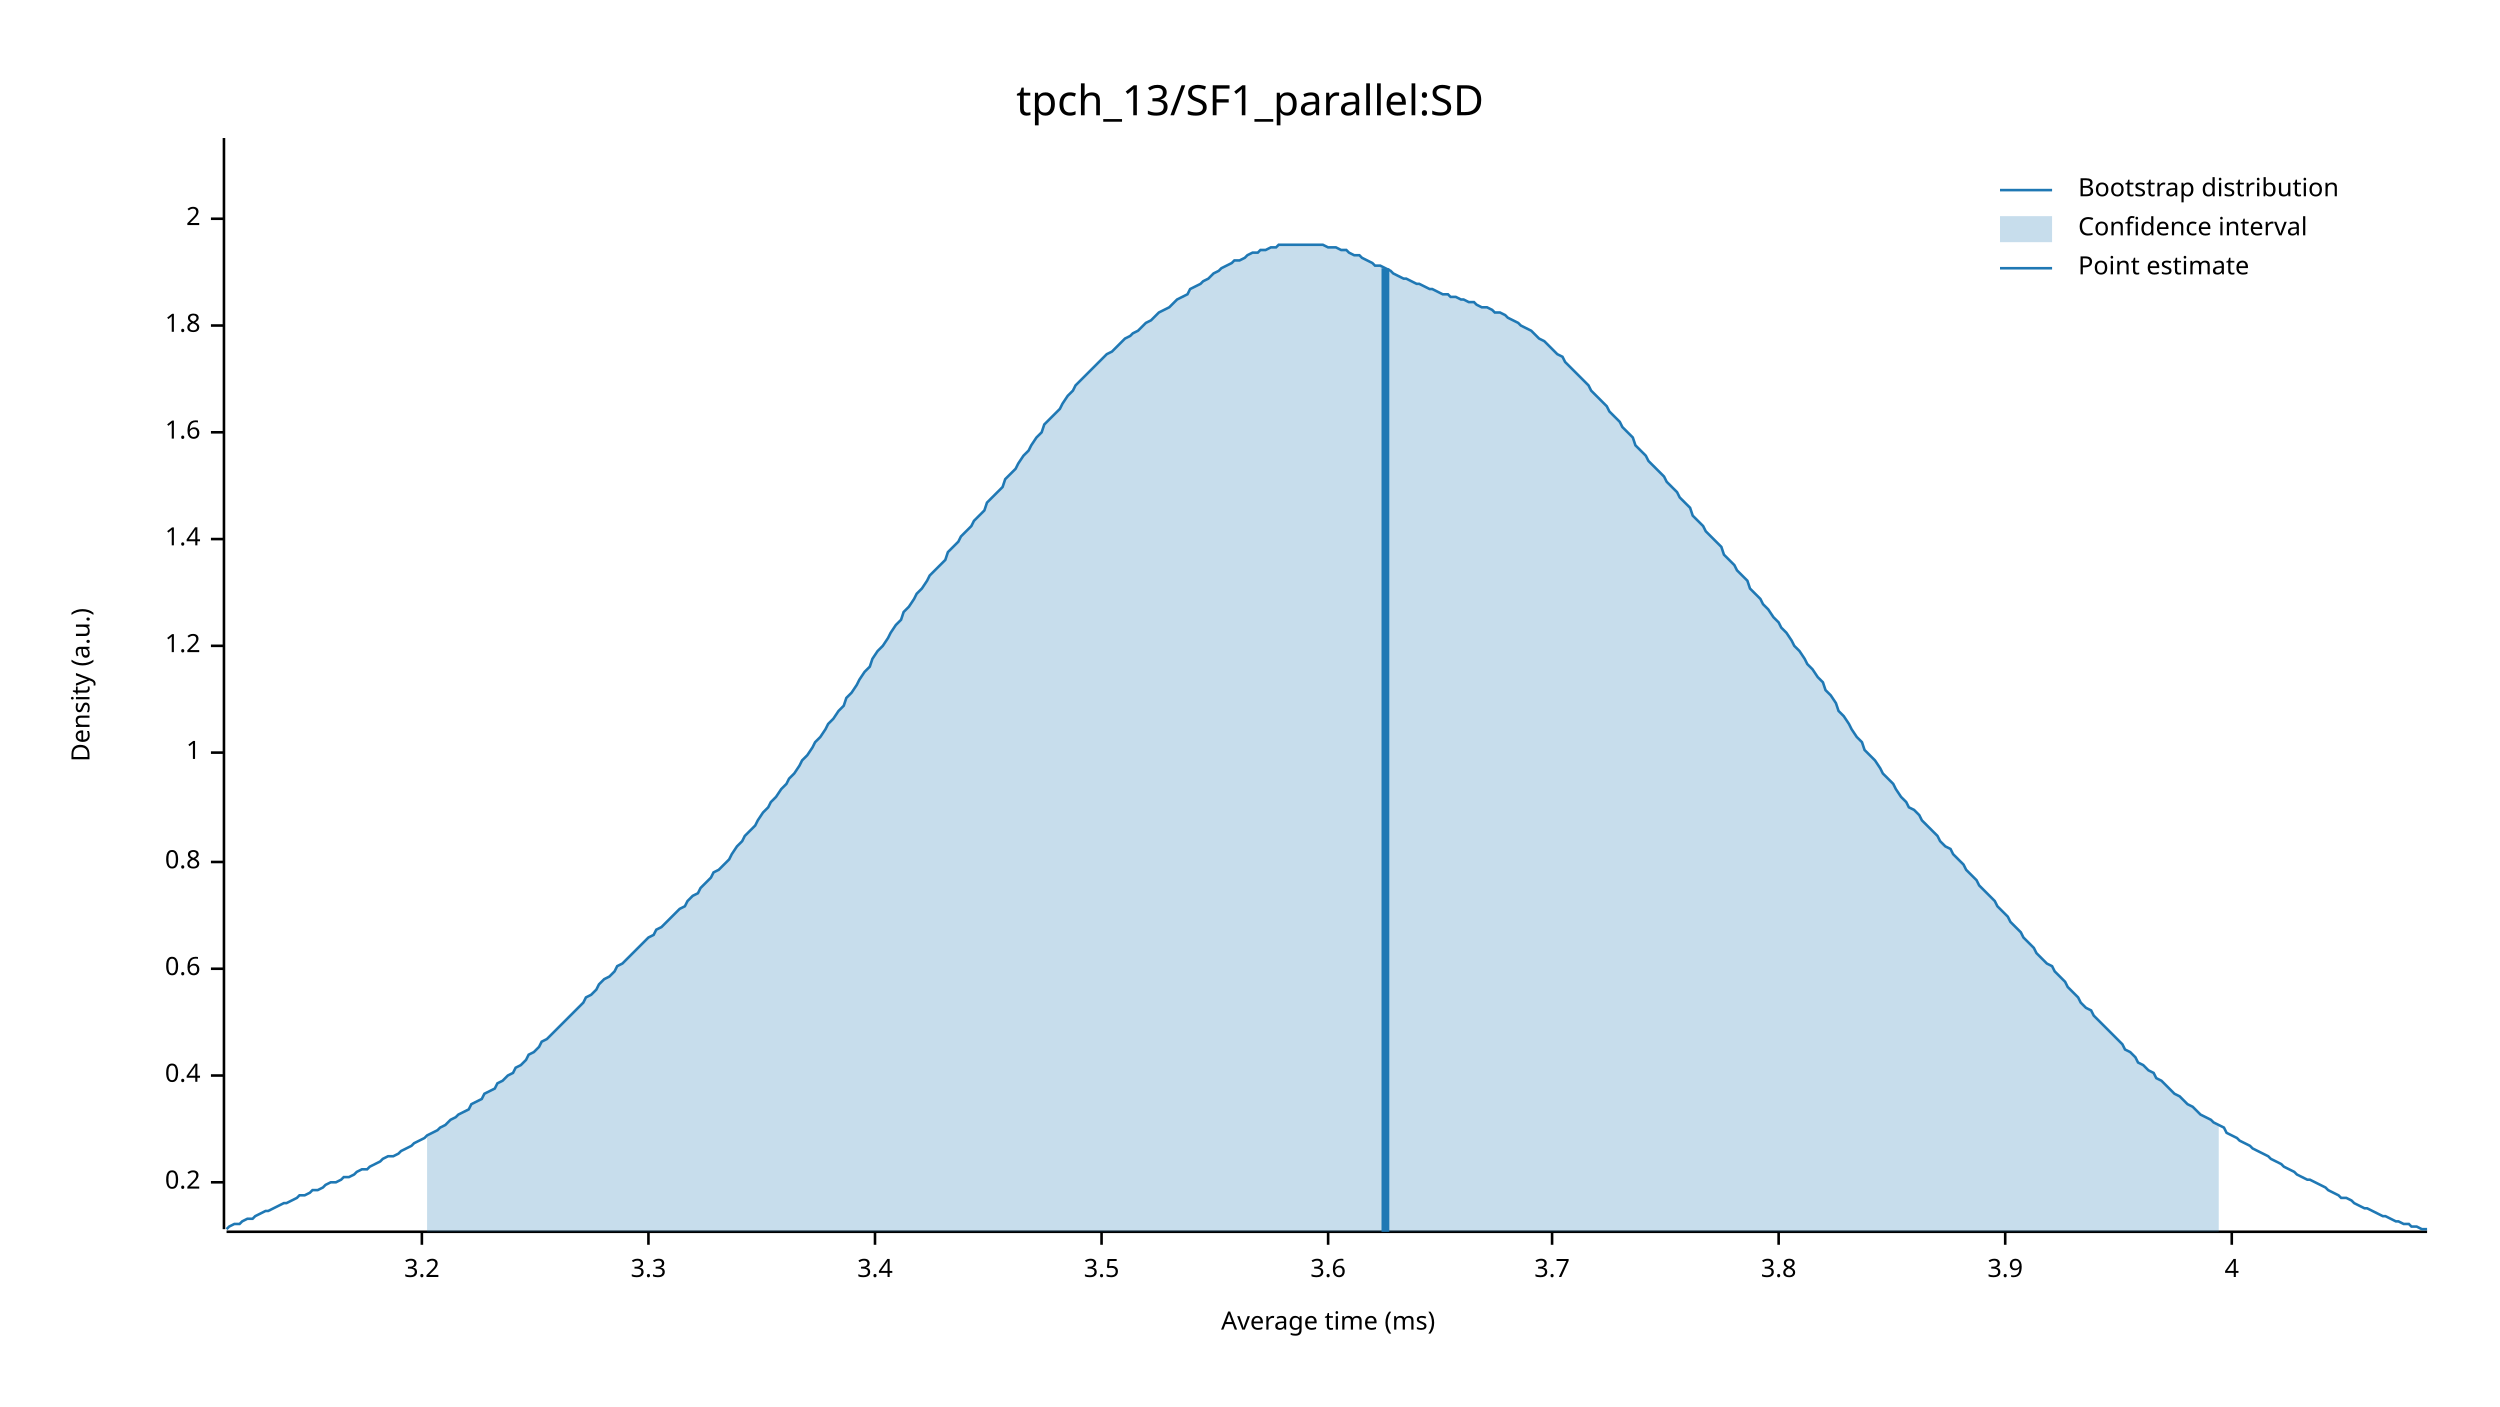
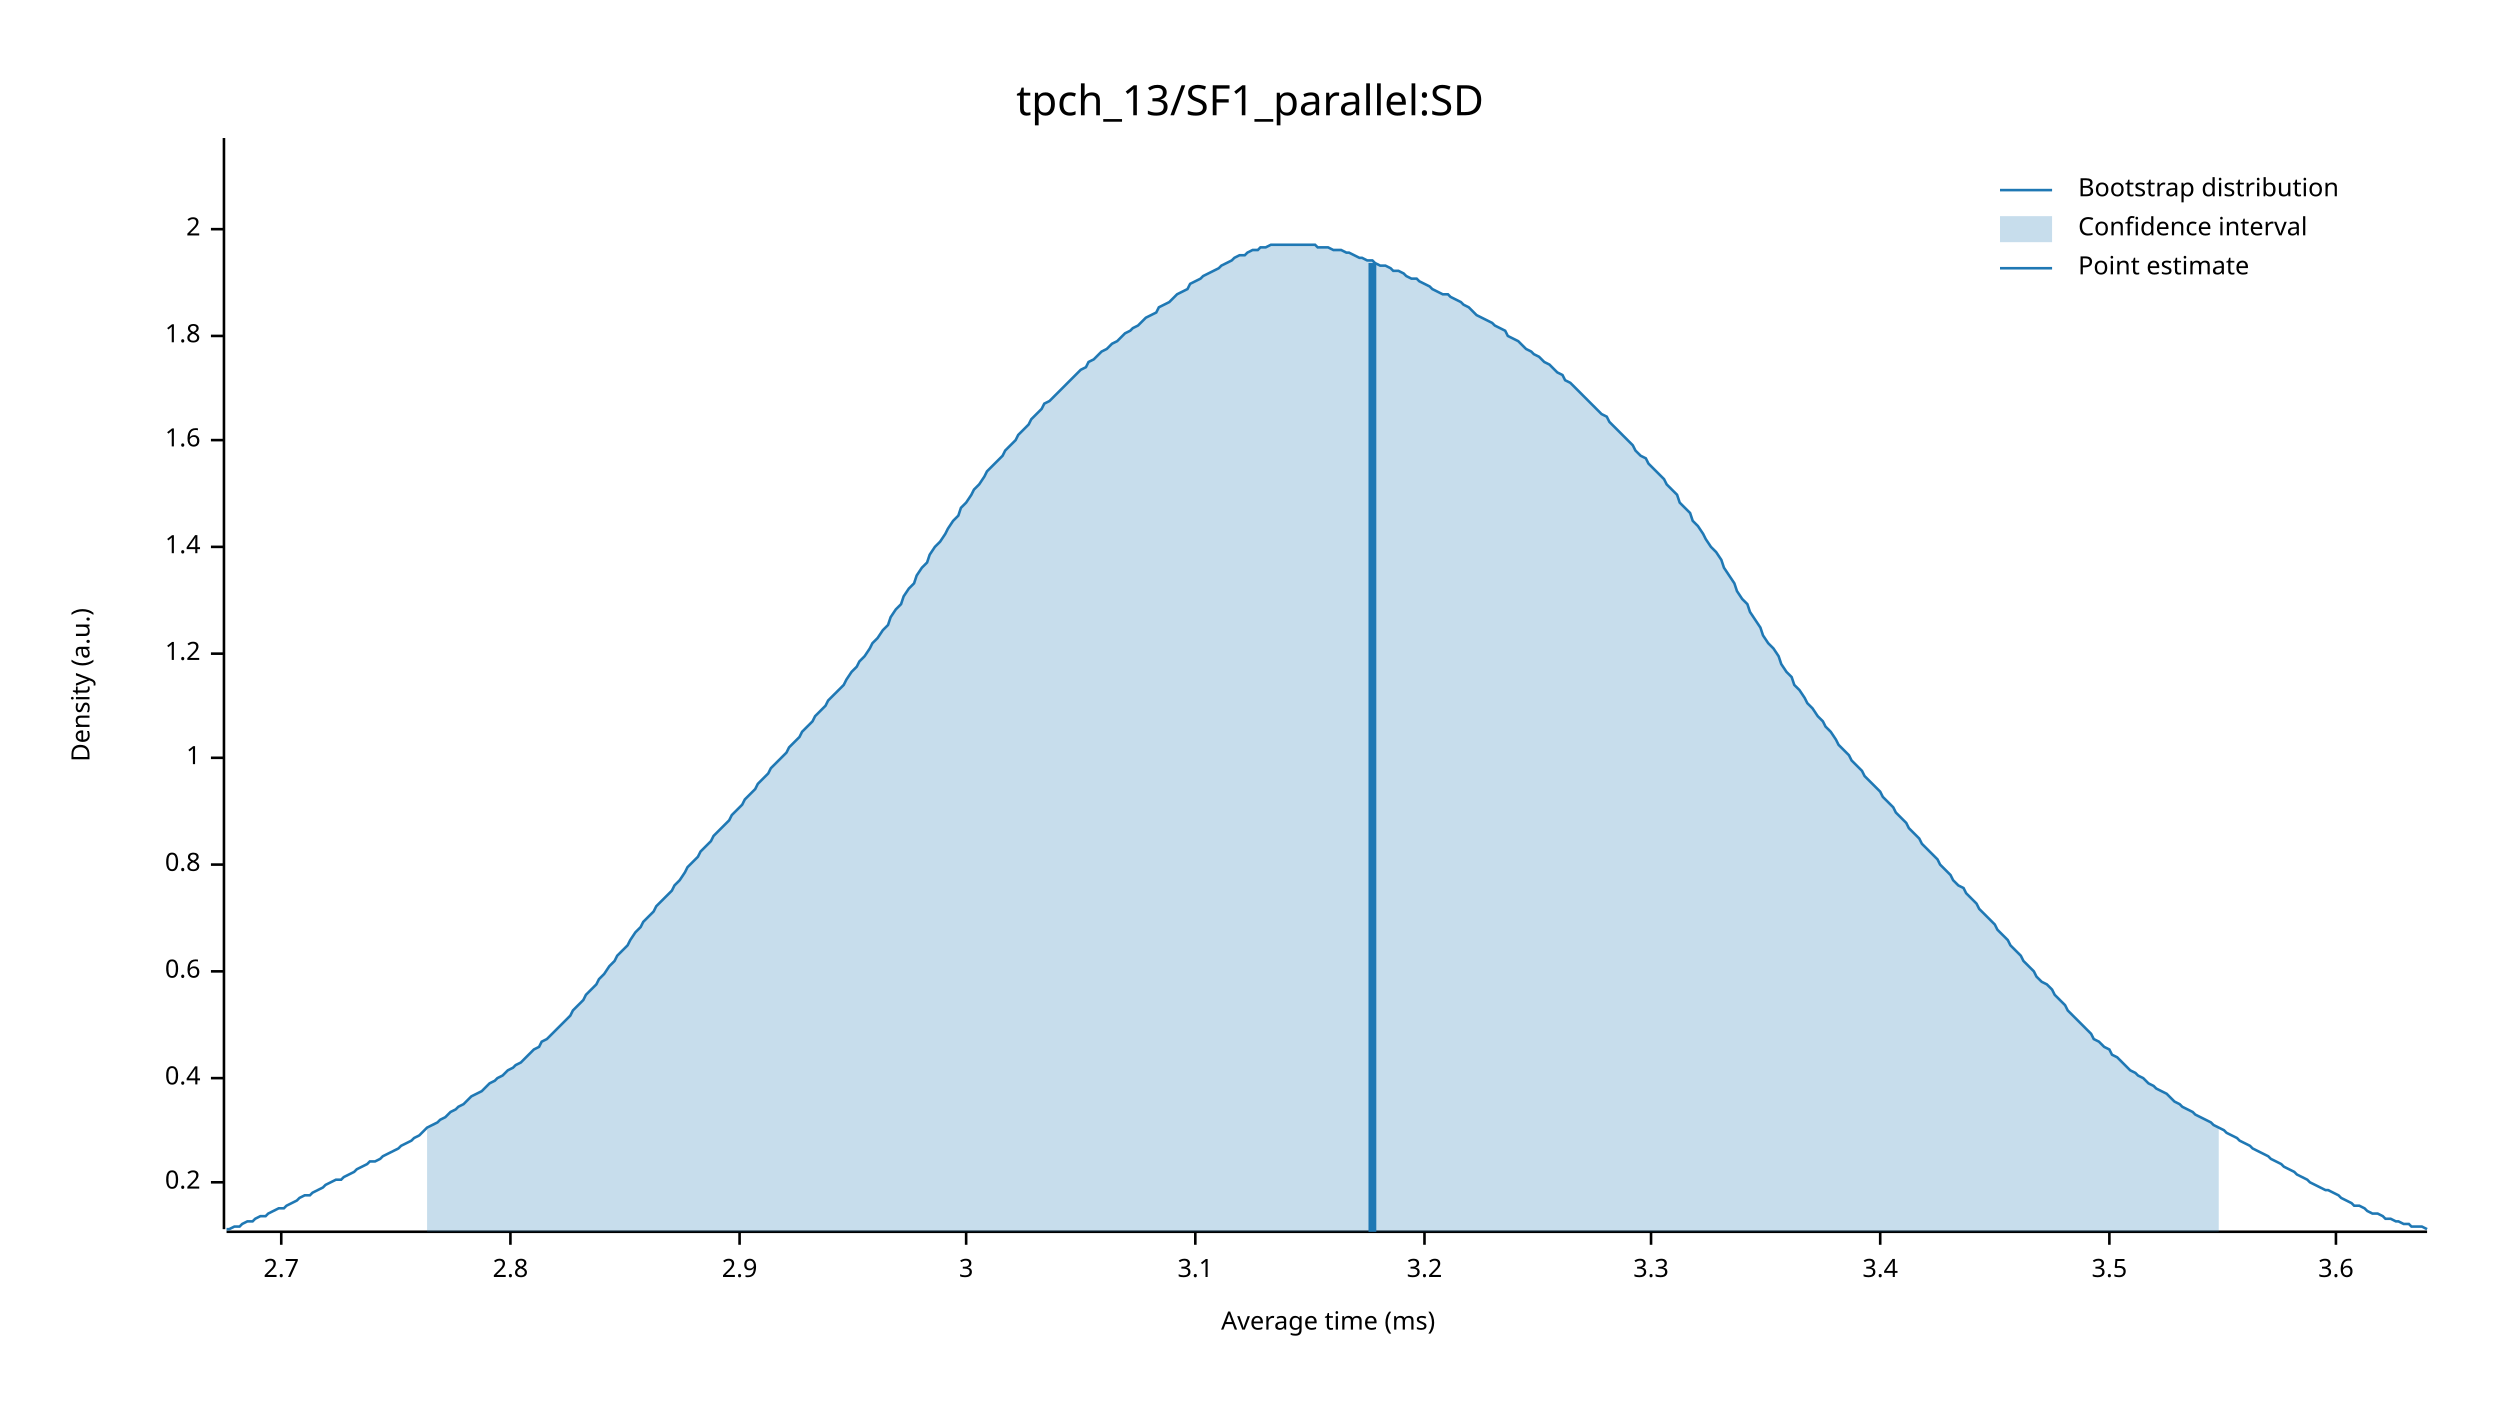
<svg xmlns="http://www.w3.org/2000/svg" width="960" height="540" viewBox="0 0 960 540">
  <text x="480" y="32" dy="0.76em" text-anchor="middle" font-family="sans-serif" font-size="16.129" opacity="1" fill="#000000">
tpch_13/SF1_parallel:SD
</text>
  <text x="27" y="263" dy="0.76em" text-anchor="middle" font-family="sans-serif" font-size="9.677" opacity="1" fill="#000000" transform="rotate(270, 27, 263)">
Density (a.u.)
</text>
  <text x="510" y="513" dy="-0.5ex" text-anchor="middle" font-family="sans-serif" font-size="9.677" opacity="1" fill="#000000">
Average time (ms)
</text>
  <polyline fill="none" opacity="1" stroke="#000000" stroke-width="1" points="86,53 86,472 " />
  <text x="77" y="454" dy="0.5ex" text-anchor="end" font-family="sans-serif" font-size="9.677" opacity="1" fill="#000000">
0.2
</text>
  <polyline fill="none" opacity="1" stroke="#000000" stroke-width="1" points="81,454 86,454 " />
-   <text x="77" y="413" dy="0.5ex" text-anchor="end" font-family="sans-serif" font-size="9.677" opacity="1" fill="#000000">
+   <text x="77" y="414" dy="0.5ex" text-anchor="end" font-family="sans-serif" font-size="9.677" opacity="1" fill="#000000">
0.4
</text>
-   <polyline fill="none" opacity="1" stroke="#000000" stroke-width="1" points="81,413 86,413 " />
-   <text x="77" y="372" dy="0.5ex" text-anchor="end" font-family="sans-serif" font-size="9.677" opacity="1" fill="#000000">
+   <polyline fill="none" opacity="1" stroke="#000000" stroke-width="1" points="81,414 86,414 " />
+   <text x="77" y="373" dy="0.5ex" text-anchor="end" font-family="sans-serif" font-size="9.677" opacity="1" fill="#000000">
0.6
</text>
-   <polyline fill="none" opacity="1" stroke="#000000" stroke-width="1" points="81,372 86,372 " />
-   <text x="77" y="331" dy="0.5ex" text-anchor="end" font-family="sans-serif" font-size="9.677" opacity="1" fill="#000000">
+   <polyline fill="none" opacity="1" stroke="#000000" stroke-width="1" points="81,373 86,373 " />
+   <text x="77" y="332" dy="0.5ex" text-anchor="end" font-family="sans-serif" font-size="9.677" opacity="1" fill="#000000">
0.8
</text>
-   <polyline fill="none" opacity="1" stroke="#000000" stroke-width="1" points="81,331 86,331 " />
-   <text x="77" y="289" dy="0.5ex" text-anchor="end" font-family="sans-serif" font-size="9.677" opacity="1" fill="#000000">
+   <polyline fill="none" opacity="1" stroke="#000000" stroke-width="1" points="81,332 86,332 " />
+   <text x="77" y="291" dy="0.5ex" text-anchor="end" font-family="sans-serif" font-size="9.677" opacity="1" fill="#000000">
1
</text>
-   <polyline fill="none" opacity="1" stroke="#000000" stroke-width="1" points="81,289 86,289 " />
-   <text x="77" y="248" dy="0.5ex" text-anchor="end" font-family="sans-serif" font-size="9.677" opacity="1" fill="#000000">
+   <polyline fill="none" opacity="1" stroke="#000000" stroke-width="1" points="81,291 86,291 " />
+   <text x="77" y="251" dy="0.5ex" text-anchor="end" font-family="sans-serif" font-size="9.677" opacity="1" fill="#000000">
1.2
</text>
-   <polyline fill="none" opacity="1" stroke="#000000" stroke-width="1" points="81,248 86,248 " />
-   <text x="77" y="207" dy="0.5ex" text-anchor="end" font-family="sans-serif" font-size="9.677" opacity="1" fill="#000000">
+   <polyline fill="none" opacity="1" stroke="#000000" stroke-width="1" points="81,251 86,251 " />
+   <text x="77" y="210" dy="0.5ex" text-anchor="end" font-family="sans-serif" font-size="9.677" opacity="1" fill="#000000">
1.4
</text>
-   <polyline fill="none" opacity="1" stroke="#000000" stroke-width="1" points="81,207 86,207 " />
-   <text x="77" y="166" dy="0.5ex" text-anchor="end" font-family="sans-serif" font-size="9.677" opacity="1" fill="#000000">
+   <polyline fill="none" opacity="1" stroke="#000000" stroke-width="1" points="81,210 86,210 " />
+   <text x="77" y="169" dy="0.5ex" text-anchor="end" font-family="sans-serif" font-size="9.677" opacity="1" fill="#000000">
1.6
</text>
-   <polyline fill="none" opacity="1" stroke="#000000" stroke-width="1" points="81,166 86,166 " />
-   <text x="77" y="125" dy="0.5ex" text-anchor="end" font-family="sans-serif" font-size="9.677" opacity="1" fill="#000000">
+   <polyline fill="none" opacity="1" stroke="#000000" stroke-width="1" points="81,169 86,169 " />
+   <text x="77" y="129" dy="0.5ex" text-anchor="end" font-family="sans-serif" font-size="9.677" opacity="1" fill="#000000">
1.8
</text>
-   <polyline fill="none" opacity="1" stroke="#000000" stroke-width="1" points="81,125 86,125 " />
-   <text x="77" y="84" dy="0.5ex" text-anchor="end" font-family="sans-serif" font-size="9.677" opacity="1" fill="#000000">
+   <polyline fill="none" opacity="1" stroke="#000000" stroke-width="1" points="81,129 86,129 " />
+   <text x="77" y="88" dy="0.5ex" text-anchor="end" font-family="sans-serif" font-size="9.677" opacity="1" fill="#000000">
2
</text>
-   <polyline fill="none" opacity="1" stroke="#000000" stroke-width="1" points="81,84 86,84 " />
+   <polyline fill="none" opacity="1" stroke="#000000" stroke-width="1" points="81,88 86,88 " />
  <polyline fill="none" opacity="1" stroke="#000000" stroke-width="1" points="87,473 932,473 " />
-   <text x="162" y="483" dy="0.76em" text-anchor="middle" font-family="sans-serif" font-size="9.677" opacity="1" fill="#000000">
+   <text x="108" y="483" dy="0.76em" text-anchor="middle" font-family="sans-serif" font-size="9.677" opacity="1" fill="#000000">
+ 2.7
+ </text>
+   <polyline fill="none" opacity="1" stroke="#000000" stroke-width="1" points="108,473 108,478 " />
+   <text x="196" y="483" dy="0.76em" text-anchor="middle" font-family="sans-serif" font-size="9.677" opacity="1" fill="#000000">
+ 2.8
+ </text>
+   <polyline fill="none" opacity="1" stroke="#000000" stroke-width="1" points="196,473 196,478 " />
+   <text x="284" y="483" dy="0.76em" text-anchor="middle" font-family="sans-serif" font-size="9.677" opacity="1" fill="#000000">
+ 2.9
+ </text>
+   <polyline fill="none" opacity="1" stroke="#000000" stroke-width="1" points="284,473 284,478 " />
+   <text x="371" y="483" dy="0.76em" text-anchor="middle" font-family="sans-serif" font-size="9.677" opacity="1" fill="#000000">
+ 3
+ </text>
+   <polyline fill="none" opacity="1" stroke="#000000" stroke-width="1" points="371,473 371,478 " />
+   <text x="459" y="483" dy="0.76em" text-anchor="middle" font-family="sans-serif" font-size="9.677" opacity="1" fill="#000000">
+ 3.1
+ </text>
+   <polyline fill="none" opacity="1" stroke="#000000" stroke-width="1" points="459,473 459,478 " />
+   <text x="547" y="483" dy="0.76em" text-anchor="middle" font-family="sans-serif" font-size="9.677" opacity="1" fill="#000000">
3.2
</text>
-   <polyline fill="none" opacity="1" stroke="#000000" stroke-width="1" points="162,473 162,478 " />
-   <text x="249" y="483" dy="0.76em" text-anchor="middle" font-family="sans-serif" font-size="9.677" opacity="1" fill="#000000">
+   <polyline fill="none" opacity="1" stroke="#000000" stroke-width="1" points="547,473 547,478 " />
+   <text x="634" y="483" dy="0.76em" text-anchor="middle" font-family="sans-serif" font-size="9.677" opacity="1" fill="#000000">
3.3
</text>
-   <polyline fill="none" opacity="1" stroke="#000000" stroke-width="1" points="249,473 249,478 " />
-   <text x="336" y="483" dy="0.76em" text-anchor="middle" font-family="sans-serif" font-size="9.677" opacity="1" fill="#000000">
+   <polyline fill="none" opacity="1" stroke="#000000" stroke-width="1" points="634,473 634,478 " />
+   <text x="722" y="483" dy="0.76em" text-anchor="middle" font-family="sans-serif" font-size="9.677" opacity="1" fill="#000000">
3.4
</text>
-   <polyline fill="none" opacity="1" stroke="#000000" stroke-width="1" points="336,473 336,478 " />
-   <text x="423" y="483" dy="0.76em" text-anchor="middle" font-family="sans-serif" font-size="9.677" opacity="1" fill="#000000">
+   <polyline fill="none" opacity="1" stroke="#000000" stroke-width="1" points="722,473 722,478 " />
+   <text x="810" y="483" dy="0.76em" text-anchor="middle" font-family="sans-serif" font-size="9.677" opacity="1" fill="#000000">
3.5
</text>
-   <polyline fill="none" opacity="1" stroke="#000000" stroke-width="1" points="423,473 423,478 " />
-   <text x="510" y="483" dy="0.76em" text-anchor="middle" font-family="sans-serif" font-size="9.677" opacity="1" fill="#000000">
+   <polyline fill="none" opacity="1" stroke="#000000" stroke-width="1" points="810,473 810,478 " />
+   <text x="897" y="483" dy="0.76em" text-anchor="middle" font-family="sans-serif" font-size="9.677" opacity="1" fill="#000000">
3.6
</text>
-   <polyline fill="none" opacity="1" stroke="#000000" stroke-width="1" points="510,473 510,478 " />
-   <text x="596" y="483" dy="0.76em" text-anchor="middle" font-family="sans-serif" font-size="9.677" opacity="1" fill="#000000">
- 3.7
- </text>
-   <polyline fill="none" opacity="1" stroke="#000000" stroke-width="1" points="596,473 596,478 " />
-   <text x="683" y="483" dy="0.76em" text-anchor="middle" font-family="sans-serif" font-size="9.677" opacity="1" fill="#000000">
- 3.8
- </text>
-   <polyline fill="none" opacity="1" stroke="#000000" stroke-width="1" points="683,473 683,478 " />
-   <text x="770" y="483" dy="0.76em" text-anchor="middle" font-family="sans-serif" font-size="9.677" opacity="1" fill="#000000">
- 3.9
- </text>
-   <polyline fill="none" opacity="1" stroke="#000000" stroke-width="1" points="770,473 770,478 " />
-   <text x="857" y="483" dy="0.76em" text-anchor="middle" font-family="sans-serif" font-size="9.677" opacity="1" fill="#000000">
- 4
- </text>
-   <polyline fill="none" opacity="1" stroke="#000000" stroke-width="1" points="857,473 857,478 " />
-   <polyline fill="none" opacity="1" stroke="#1F78B4" stroke-width="1" points="87,472 88,471 90,470 92,470 93,469 95,468 97,468 98,467 100,466 102,465 103,465 105,464 107,463 109,462 110,462 112,461 114,460 115,459 117,459 119,458 120,457 122,457 124,456 125,455 127,454 129,454 131,453 132,452 134,452 136,451 137,450 139,449 141,449 142,448 144,447 146,446 147,445 149,444 151,444 153,443 154,442 156,441 158,440 159,439 161,438 163,437 164,436 166,435 168,434 169,433 171,432 173,430 175,429 176,428 178,427 180,426 181,424 183,423 185,422 186,420 188,419 190,418 191,416 193,415 195,413 197,412 198,410 200,409 202,407 203,405 205,404 207,402 208,400 210,399 212,397 214,395 215,394 217,392 219,390 220,389 222,387 224,385 225,383 227,382 229,380 230,378 232,376 234,375 236,373 237,371 239,370 241,368 242,367 244,365 246,363 247,362 249,360 251,359 252,357 254,356 256,354 258,352 259,351 261,349 263,348 264,346 266,344 268,343 269,341 271,339 273,337 274,335 276,334 278,332 280,330 281,328 283,325 285,323 286,321 288,319 290,317 291,315 293,312 295,310 296,308 298,306 300,303 302,301 303,299 305,297 307,294 308,292 310,290 312,287 313,285 315,283 317,280 318,278 320,276 322,273 324,271 325,268 327,266 329,263 330,261 332,258 334,256 335,253 337,250 339,248 341,245 342,243 344,240 346,238 347,235 349,233 351,230 352,228 354,226 356,223 357,221 359,219 361,217 363,215 364,212 366,210 368,208 369,206 371,204 373,202 374,200 376,198 378,196 379,193 381,191 383,189 385,187 386,184 388,182 390,180 391,178 393,175 395,173 396,171 398,168 400,166 401,163 403,161 405,159 407,157 408,155 410,152 412,150 413,148 415,146 417,144 418,143 420,141 422,139 423,138 425,136 427,135 429,133 430,132 432,130 434,129 435,128 437,127 439,125 440,124 442,123 444,121 445,120 447,119 449,118 451,116 452,115 454,114 456,113 457,111 459,110 461,109 462,108 464,107 466,105 468,104 469,103 471,102 473,101 474,100 476,100 478,99 479,98 481,97 483,97 484,96 486,96 488,95 490,95 491,94 493,94 495,94 496,94 498,94 500,94 501,94 503,94 505,94 506,94 508,94 510,95 512,95 513,95 515,96 517,96 518,97 520,98 522,98 523,99 525,100 527,101 528,102 530,102 532,103 534,104 535,105 537,106 539,107 540,107 542,108 544,109 545,109 547,110 549,111 550,111 552,112 554,113 556,113 557,114 559,114 561,115 562,115 564,116 566,116 567,117 569,118 571,118 573,119 574,120 576,120 578,121 579,122 581,123 583,124 584,125 586,126 588,127 589,128 591,130 593,131 595,133 596,134 598,136 600,137 601,139 603,141 605,143 606,144 608,146 610,148 611,150 613,152 615,154 617,156 618,158 620,160 622,162 623,164 625,166 627,168 628,171 630,173 632,175 633,177 635,179 637,181 639,183 640,185 642,187 644,189 645,191 647,193 649,195 650,198 652,200 654,202 655,204 657,206 659,208 661,210 662,213 664,215 666,217 667,219 669,221 671,223 672,226 674,228 676,230 677,232 679,234 681,237 683,239 684,241 686,243 688,246 689,248 691,250 693,253 694,255 696,257 698,260 700,262 701,265 703,267 705,270 706,273 708,275 710,278 711,280 713,283 715,285 716,288 718,290 720,292 722,295 723,297 725,299 727,301 728,303 730,306 732,308 733,310 735,311 737,313 738,315 740,317 742,319 744,321 745,323 747,325 749,326 750,328 752,330 754,332 755,334 757,336 759,338 760,340 762,342 764,344 766,346 767,348 769,350 771,352 772,354 774,356 776,358 777,360 779,362 781,364 782,366 784,368 786,370 788,371 789,373 791,375 793,377 794,379 796,381 798,383 799,385 801,387 803,388 804,390 806,392 808,394 810,396 811,397 813,399 815,401 816,403 818,404 820,406 821,408 823,409 825,411 827,412 828,414 830,415 832,417 833,418 835,420 837,421 838,422 840,424 842,425 843,426 845,428 847,429 849,430 850,431 852,432 854,433 855,435 857,436 859,437 860,438 862,439 864,440 865,441 867,442 869,443 871,444 872,445 874,446 876,447 877,448 879,449 881,450 882,451 884,452 886,453 887,453 889,454 891,455 893,456 894,457 896,458 898,459 899,460 901,460 903,461 904,462 906,463 908,464 909,464 911,465 913,466 915,467 916,467 918,468 920,469 921,469 923,470 925,470 926,471 928,471 930,472 932,472 " />
-   <polygon opacity="0.25" fill="#1F78B4" points="164,436 166,435 168,434 169,433 171,432 173,430 175,429 176,428 178,427 180,426 181,424 183,423 185,422 186,420 188,419 190,418 191,416 193,415 195,413 197,412 198,410 200,409 202,407 203,405 205,404 207,402 208,400 210,399 212,397 214,395 215,394 217,392 219,390 220,389 222,387 224,385 225,383 227,382 229,380 230,378 232,376 234,375 236,373 237,371 239,370 241,368 242,367 244,365 246,363 247,362 249,360 251,359 252,357 254,356 256,354 258,352 259,351 261,349 263,348 264,346 266,344 268,343 269,341 271,339 273,337 274,335 276,334 278,332 280,330 281,328 283,325 285,323 286,321 288,319 290,317 291,315 293,312 295,310 296,308 298,306 300,303 302,301 303,299 305,297 307,294 308,292 310,290 312,287 313,285 315,283 317,280 318,278 320,276 322,273 324,271 325,268 327,266 329,263 330,261 332,258 334,256 335,253 337,250 339,248 341,245 342,243 344,240 346,238 347,235 349,233 351,230 352,228 354,226 356,223 357,221 359,219 361,217 363,215 364,212 366,210 368,208 369,206 371,204 373,202 374,200 376,198 378,196 379,193 381,191 383,189 385,187 386,184 388,182 390,180 391,178 393,175 395,173 396,171 398,168 400,166 401,163 403,161 405,159 407,157 408,155 410,152 412,150 413,148 415,146 417,144 418,143 420,141 422,139 423,138 425,136 427,135 429,133 430,132 432,130 434,129 435,128 437,127 439,125 440,124 442,123 444,121 445,120 447,119 449,118 451,116 452,115 454,114 456,113 457,111 459,110 461,109 462,108 464,107 466,105 468,104 469,103 471,102 473,101 474,100 476,100 478,99 479,98 481,97 483,97 484,96 486,96 488,95 490,95 491,94 493,94 495,94 496,94 498,94 500,94 501,94 503,94 505,94 506,94 508,94 510,95 512,95 513,95 515,96 517,96 518,97 520,98 522,98 523,99 525,100 527,101 528,102 530,102 532,103 534,104 535,105 537,106 539,107 540,107 542,108 544,109 545,109 547,110 549,111 550,111 552,112 554,113 556,113 557,114 559,114 561,115 562,115 564,116 566,116 567,117 569,118 571,118 573,119 574,120 576,120 578,121 579,122 581,123 583,124 584,125 586,126 588,127 589,128 591,130 593,131 595,133 596,134 598,136 600,137 601,139 603,141 605,143 606,144 608,146 610,148 611,150 613,152 615,154 617,156 618,158 620,160 622,162 623,164 625,166 627,168 628,171 630,173 632,175 633,177 635,179 637,181 639,183 640,185 642,187 644,189 645,191 647,193 649,195 650,198 652,200 654,202 655,204 657,206 659,208 661,210 662,213 664,215 666,217 667,219 669,221 671,223 672,226 674,228 676,230 677,232 679,234 681,237 683,239 684,241 686,243 688,246 689,248 691,250 693,253 694,255 696,257 698,260 700,262 701,265 703,267 705,270 706,273 708,275 710,278 711,280 713,283 715,285 716,288 718,290 720,292 722,295 723,297 725,299 727,301 728,303 730,306 732,308 733,310 735,311 737,313 738,315 740,317 742,319 744,321 745,323 747,325 749,326 750,328 752,330 754,332 755,334 757,336 759,338 760,340 762,342 764,344 766,346 767,348 769,350 771,352 772,354 774,356 776,358 777,360 779,362 781,364 782,366 784,368 786,370 788,371 789,373 791,375 793,377 794,379 796,381 798,383 799,385 801,387 803,388 804,390 806,392 808,394 810,396 811,397 813,399 815,401 816,403 818,404 820,406 821,408 823,409 825,411 827,412 828,414 830,415 832,417 833,418 835,420 837,421 838,422 840,424 842,425 843,426 845,428 847,429 849,430 850,431 852,432 852,473 164,473 " />
-   <polyline fill="none" opacity="1" stroke="#1F78B4" stroke-width="3" points="532,473 532,103 " />
+   <polyline fill="none" opacity="1" stroke="#000000" stroke-width="1" points="897,473 897,478 " />
+   <polyline fill="none" opacity="1" stroke="#1F78B4" stroke-width="1" points="87,472 88,472 90,471 92,471 93,470 95,469 97,469 98,468 100,467 102,467 103,466 105,465 107,464 109,464 110,463 112,462 114,461 115,460 117,459 119,459 120,458 122,457 124,456 125,455 127,454 129,453 131,453 132,452 134,451 136,450 137,449 139,448 141,447 142,446 144,446 146,445 147,444 149,443 151,442 153,441 154,440 156,439 158,438 159,437 161,436 163,434 164,433 166,432 168,431 169,430 171,429 173,427 175,426 176,425 178,424 180,422 181,421 183,420 185,419 186,418 188,416 190,415 191,414 193,413 195,411 197,410 198,409 200,408 202,406 203,405 205,403 207,402 208,400 210,399 212,397 214,395 215,394 217,392 219,390 220,388 222,386 224,384 225,382 227,380 229,378 230,376 232,374 234,371 236,369 237,367 239,365 241,363 242,361 244,358 246,356 247,354 249,352 251,350 252,348 254,346 256,344 258,342 259,340 261,338 263,335 264,333 266,331 268,329 269,327 271,325 273,323 274,321 276,319 278,317 280,315 281,313 283,311 285,309 286,307 288,305 290,303 291,301 293,299 295,297 296,295 298,293 300,291 302,289 303,287 305,285 307,283 308,281 310,279 312,277 313,275 315,273 317,271 318,269 320,267 322,265 324,263 325,261 327,258 329,256 330,254 332,252 334,249 335,247 337,245 339,242 341,240 342,237 344,234 346,232 347,229 349,226 351,224 352,221 354,218 356,216 357,213 359,210 361,208 363,205 364,203 366,200 368,198 369,195 371,193 373,190 374,188 376,186 378,183 379,181 381,179 383,177 385,175 386,173 388,171 390,169 391,167 393,165 395,163 396,161 398,159 400,157 401,155 403,154 405,152 407,150 408,149 410,147 412,145 413,144 415,142 417,141 418,139 420,138 422,136 423,135 425,134 427,132 429,131 430,130 432,128 434,127 435,126 437,125 439,123 440,122 442,121 444,120 445,118 447,117 449,116 451,114 452,113 454,112 456,111 457,109 459,108 461,107 462,106 464,105 466,104 468,103 469,102 471,101 473,100 474,99 476,98 478,98 479,97 481,96 483,96 484,95 486,95 488,94 490,94 491,94 493,94 495,94 496,94 498,94 500,94 501,94 503,94 505,94 506,95 508,95 510,95 512,96 513,96 515,96 517,97 518,97 520,98 522,99 523,99 525,100 527,100 528,101 530,102 532,102 534,103 535,104 537,104 539,105 540,106 542,107 544,107 545,108 547,109 549,110 550,111 552,112 554,113 556,113 557,114 559,115 561,116 562,117 564,118 566,120 567,121 569,122 571,123 573,124 574,125 576,126 578,127 579,129 581,130 583,131 584,132 586,134 588,135 589,136 591,137 593,139 595,140 596,141 598,143 600,144 601,146 603,147 605,149 606,150 608,152 610,154 611,155 613,157 615,159 617,160 618,162 620,164 622,166 623,167 625,169 627,171 628,173 630,175 632,176 633,178 635,180 637,182 639,184 640,186 642,188 644,190 645,193 647,195 649,197 650,200 652,202 654,205 655,207 657,210 659,212 661,215 662,218 664,221 666,224 667,227 669,230 671,232 672,235 674,238 676,241 677,244 679,247 681,249 683,252 684,255 686,258 688,260 689,263 691,265 693,268 694,270 696,272 698,275 700,277 701,279 703,281 705,284 706,286 708,288 710,290 711,292 713,294 715,296 716,298 718,300 720,302 722,304 723,306 725,308 727,310 728,312 730,314 732,316 733,318 735,320 737,322 738,324 740,326 742,328 744,330 745,332 747,334 749,336 750,338 752,340 754,341 755,343 757,345 759,347 760,349 762,351 764,353 766,355 767,357 769,359 771,361 772,363 774,365 776,367 777,369 779,371 781,373 782,375 784,377 786,378 788,380 789,382 791,384 793,386 794,388 796,390 798,392 799,393 801,395 803,397 804,399 806,400 808,402 810,403 811,405 813,406 815,408 816,409 818,411 820,412 821,413 823,414 825,416 827,417 828,418 830,419 832,420 833,421 835,423 837,424 838,425 840,426 842,427 843,428 845,429 847,430 849,431 850,432 852,433 854,434 855,435 857,436 859,437 860,438 862,439 864,440 865,441 867,442 869,443 871,444 872,445 874,446 876,447 877,448 879,449 881,450 882,451 884,452 886,453 887,454 889,455 891,456 893,457 894,457 896,458 898,459 899,460 901,461 903,462 904,463 906,463 908,464 909,465 911,466 913,466 915,467 916,468 918,468 920,469 921,469 923,470 925,470 926,471 928,471 930,471 932,472 " />
+   <polygon opacity="0.25" fill="#1F78B4" points="164,433 166,432 168,431 169,430 171,429 173,427 175,426 176,425 178,424 180,422 181,421 183,420 185,419 186,418 188,416 190,415 191,414 193,413 195,411 197,410 198,409 200,408 202,406 203,405 205,403 207,402 208,400 210,399 212,397 214,395 215,394 217,392 219,390 220,388 222,386 224,384 225,382 227,380 229,378 230,376 232,374 234,371 236,369 237,367 239,365 241,363 242,361 244,358 246,356 247,354 249,352 251,350 252,348 254,346 256,344 258,342 259,340 261,338 263,335 264,333 266,331 268,329 269,327 271,325 273,323 274,321 276,319 278,317 280,315 281,313 283,311 285,309 286,307 288,305 290,303 291,301 293,299 295,297 296,295 298,293 300,291 302,289 303,287 305,285 307,283 308,281 310,279 312,277 313,275 315,273 317,271 318,269 320,267 322,265 324,263 325,261 327,258 329,256 330,254 332,252 334,249 335,247 337,245 339,242 341,240 342,237 344,234 346,232 347,229 349,226 351,224 352,221 354,218 356,216 357,213 359,210 361,208 363,205 364,203 366,200 368,198 369,195 371,193 373,190 374,188 376,186 378,183 379,181 381,179 383,177 385,175 386,173 388,171 390,169 391,167 393,165 395,163 396,161 398,159 400,157 401,155 403,154 405,152 407,150 408,149 410,147 412,145 413,144 415,142 417,141 418,139 420,138 422,136 423,135 425,134 427,132 429,131 430,130 432,128 434,127 435,126 437,125 439,123 440,122 442,121 444,120 445,118 447,117 449,116 451,114 452,113 454,112 456,111 457,109 459,108 461,107 462,106 464,105 466,104 468,103 469,102 471,101 473,100 474,99 476,98 478,98 479,97 481,96 483,96 484,95 486,95 488,94 490,94 491,94 493,94 495,94 496,94 498,94 500,94 501,94 503,94 505,94 506,95 508,95 510,95 512,96 513,96 515,96 517,97 518,97 520,98 522,99 523,99 525,100 527,100 528,101 530,102 532,102 534,103 535,104 537,104 539,105 540,106 542,107 544,107 545,108 547,109 549,110 550,111 552,112 554,113 556,113 557,114 559,115 561,116 562,117 564,118 566,120 567,121 569,122 571,123 573,124 574,125 576,126 578,127 579,129 581,130 583,131 584,132 586,134 588,135 589,136 591,137 593,139 595,140 596,141 598,143 600,144 601,146 603,147 605,149 606,150 608,152 610,154 611,155 613,157 615,159 617,160 618,162 620,164 622,166 623,167 625,169 627,171 628,173 630,175 632,176 633,178 635,180 637,182 639,184 640,186 642,188 644,190 645,193 647,195 649,197 650,200 652,202 654,205 655,207 657,210 659,212 661,215 662,218 664,221 666,224 667,227 669,230 671,232 672,235 674,238 676,241 677,244 679,247 681,249 683,252 684,255 686,258 688,260 689,263 691,265 693,268 694,270 696,272 698,275 700,277 701,279 703,281 705,284 706,286 708,288 710,290 711,292 713,294 715,296 716,298 718,300 720,302 722,304 723,306 725,308 727,310 728,312 730,314 732,316 733,318 735,320 737,322 738,324 740,326 742,328 744,330 745,332 747,334 749,336 750,338 752,340 754,341 755,343 757,345 759,347 760,349 762,351 764,353 766,355 767,357 769,359 771,361 772,363 774,365 776,367 777,369 779,371 781,373 782,375 784,377 786,378 788,380 789,382 791,384 793,386 794,388 796,390 798,392 799,393 801,395 803,397 804,399 806,400 808,402 810,403 811,405 813,406 815,408 816,409 818,411 820,412 821,413 823,414 825,416 827,417 828,418 830,419 832,420 833,421 835,423 837,424 838,425 840,426 842,427 843,428 845,429 847,430 849,431 850,432 852,433 852,473 164,473 " />
+   <polyline fill="none" opacity="1" stroke="#1F78B4" stroke-width="3" points="527,473 527,101 " />
  <text x="798" y="68" dy="0.76em" text-anchor="start" font-family="sans-serif" font-size="9.677" opacity="1" fill="#000000">
Bootstrap distribution
</text>
  <text x="798" y="83" dy="0.76em" text-anchor="start" font-family="sans-serif" font-size="9.677" opacity="1" fill="#000000">
Confidence interval
</text>
  <text x="798" y="98" dy="0.76em" text-anchor="start" font-family="sans-serif" font-size="9.677" opacity="1" fill="#000000">
Point estimate
</text>
  <polyline fill="none" opacity="1" stroke="#1F78B4" stroke-width="1" points="768,73 788,73 " />
  <rect x="768" y="83" width="20" height="10" opacity="0.25" fill="#1F78B4" stroke="none" />
  <polyline fill="none" opacity="1" stroke="#1F78B4" stroke-width="1" points="768,103 788,103 " />
</svg>
